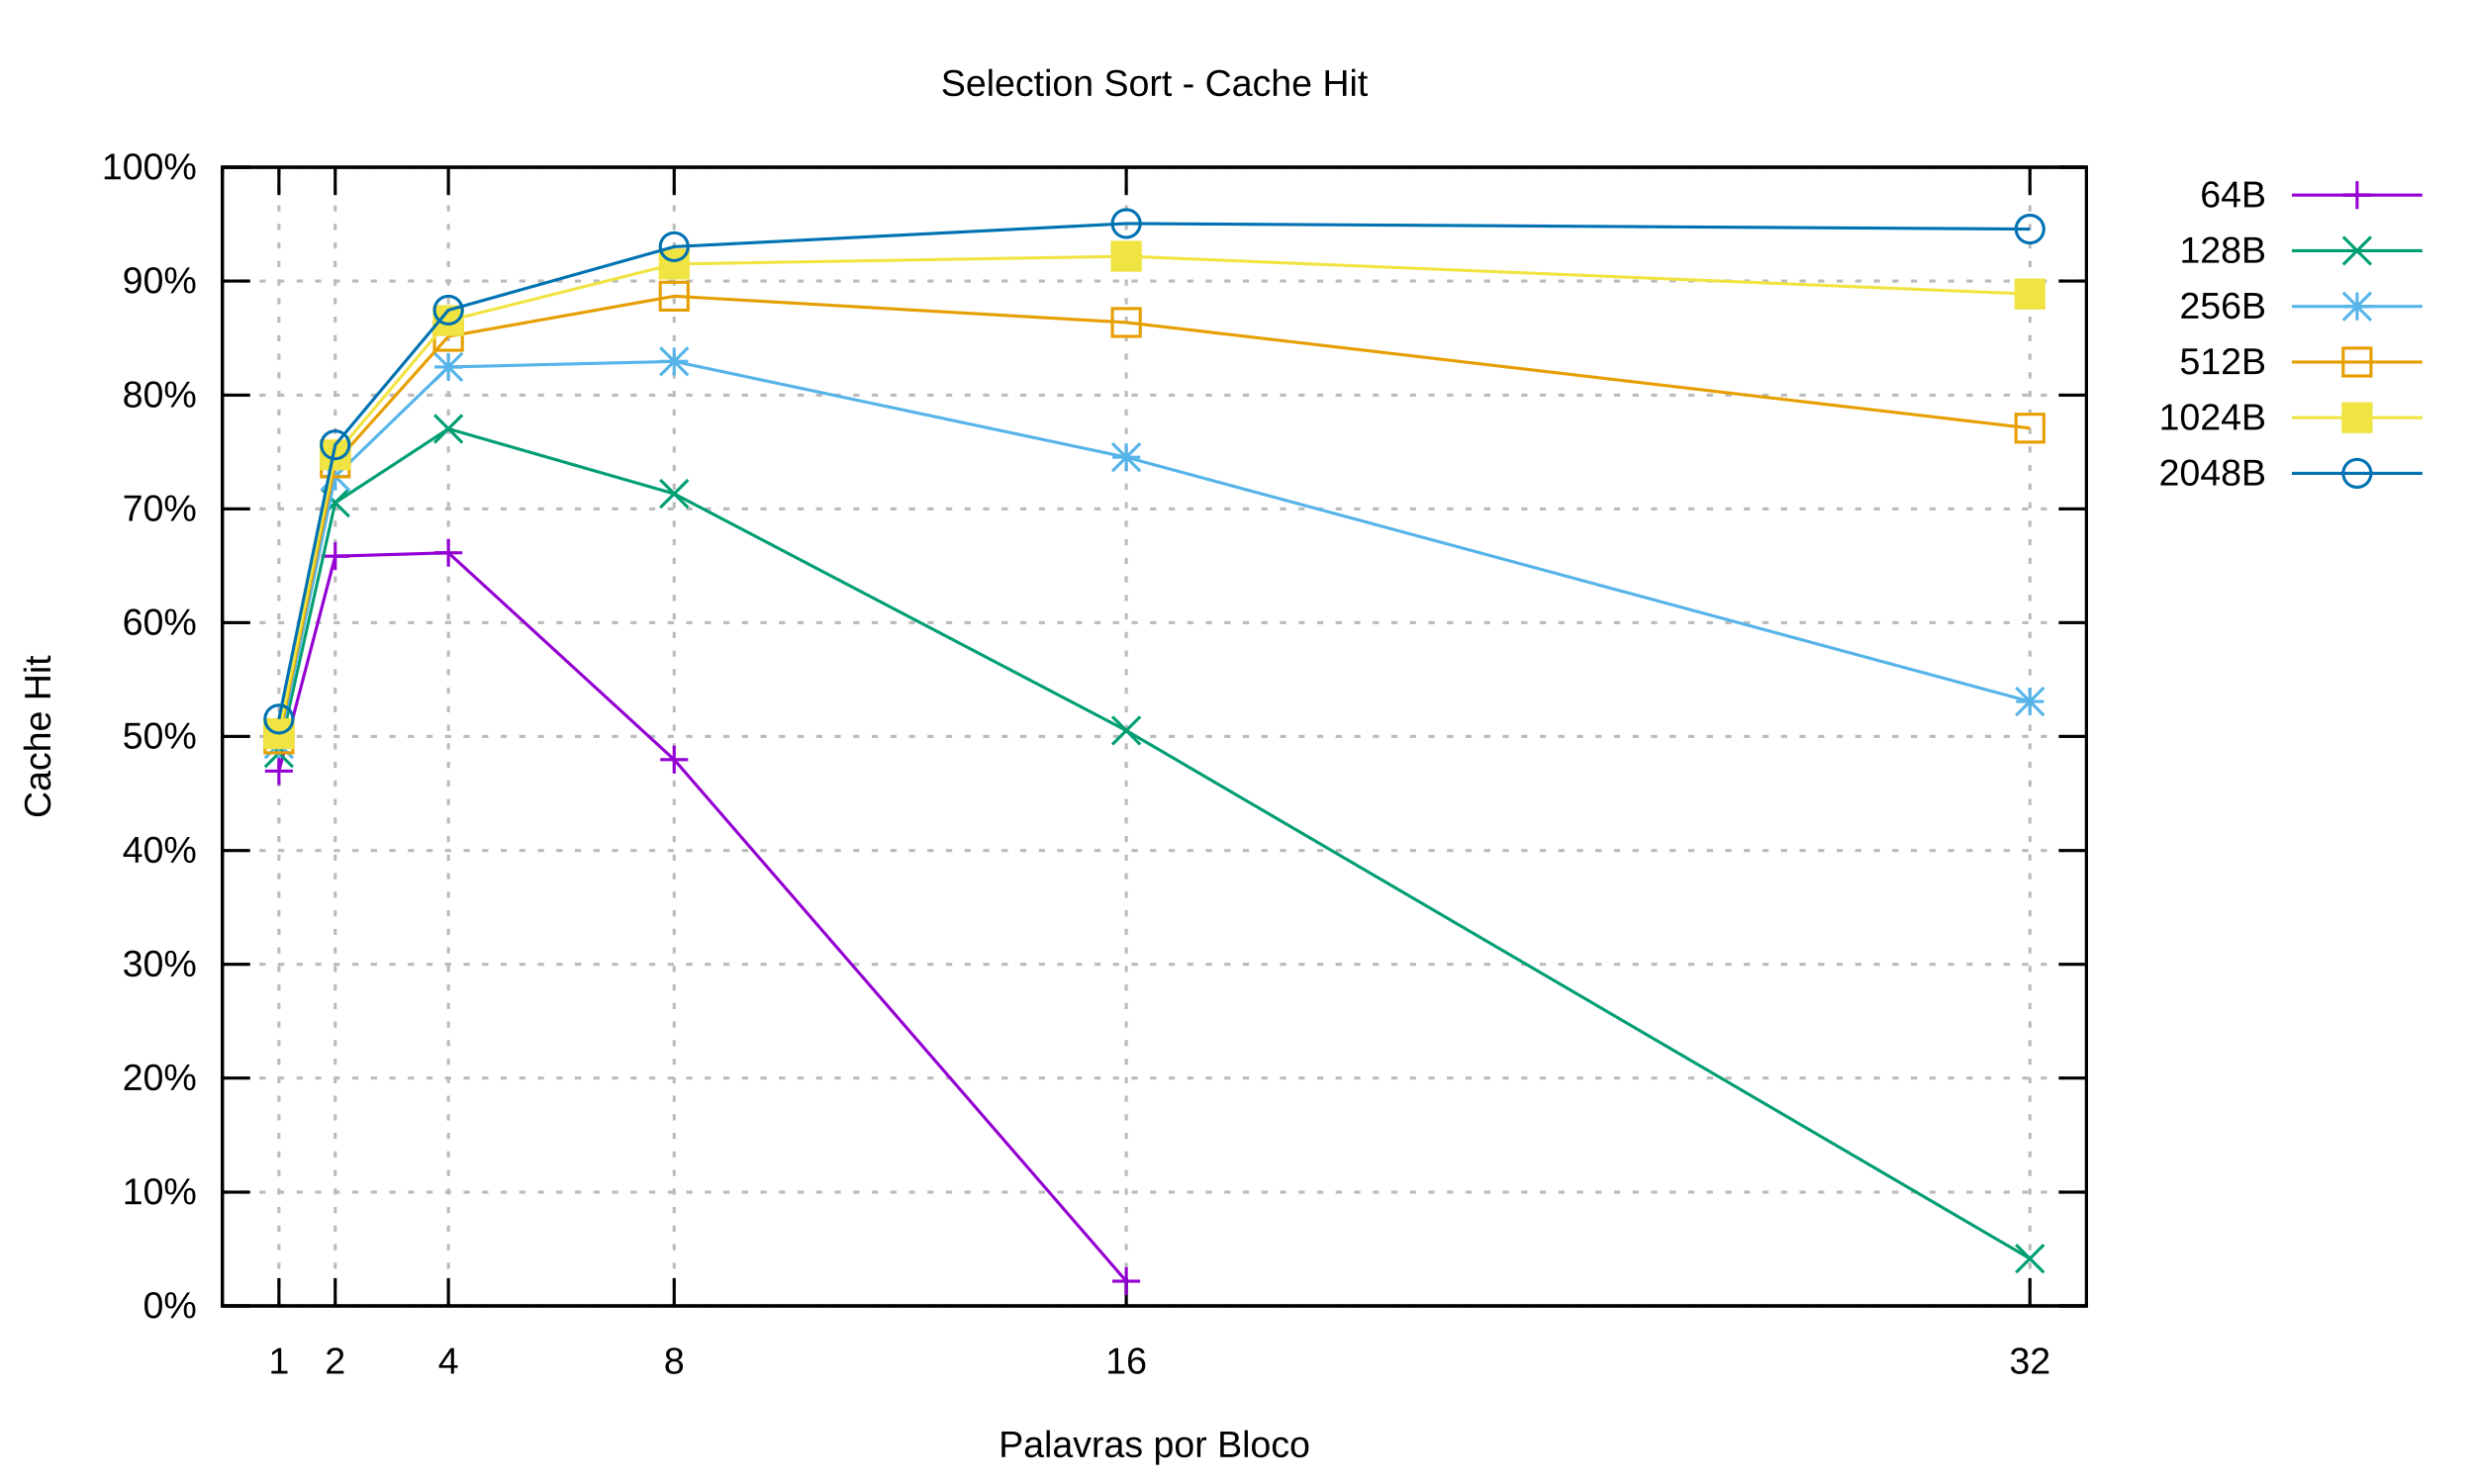
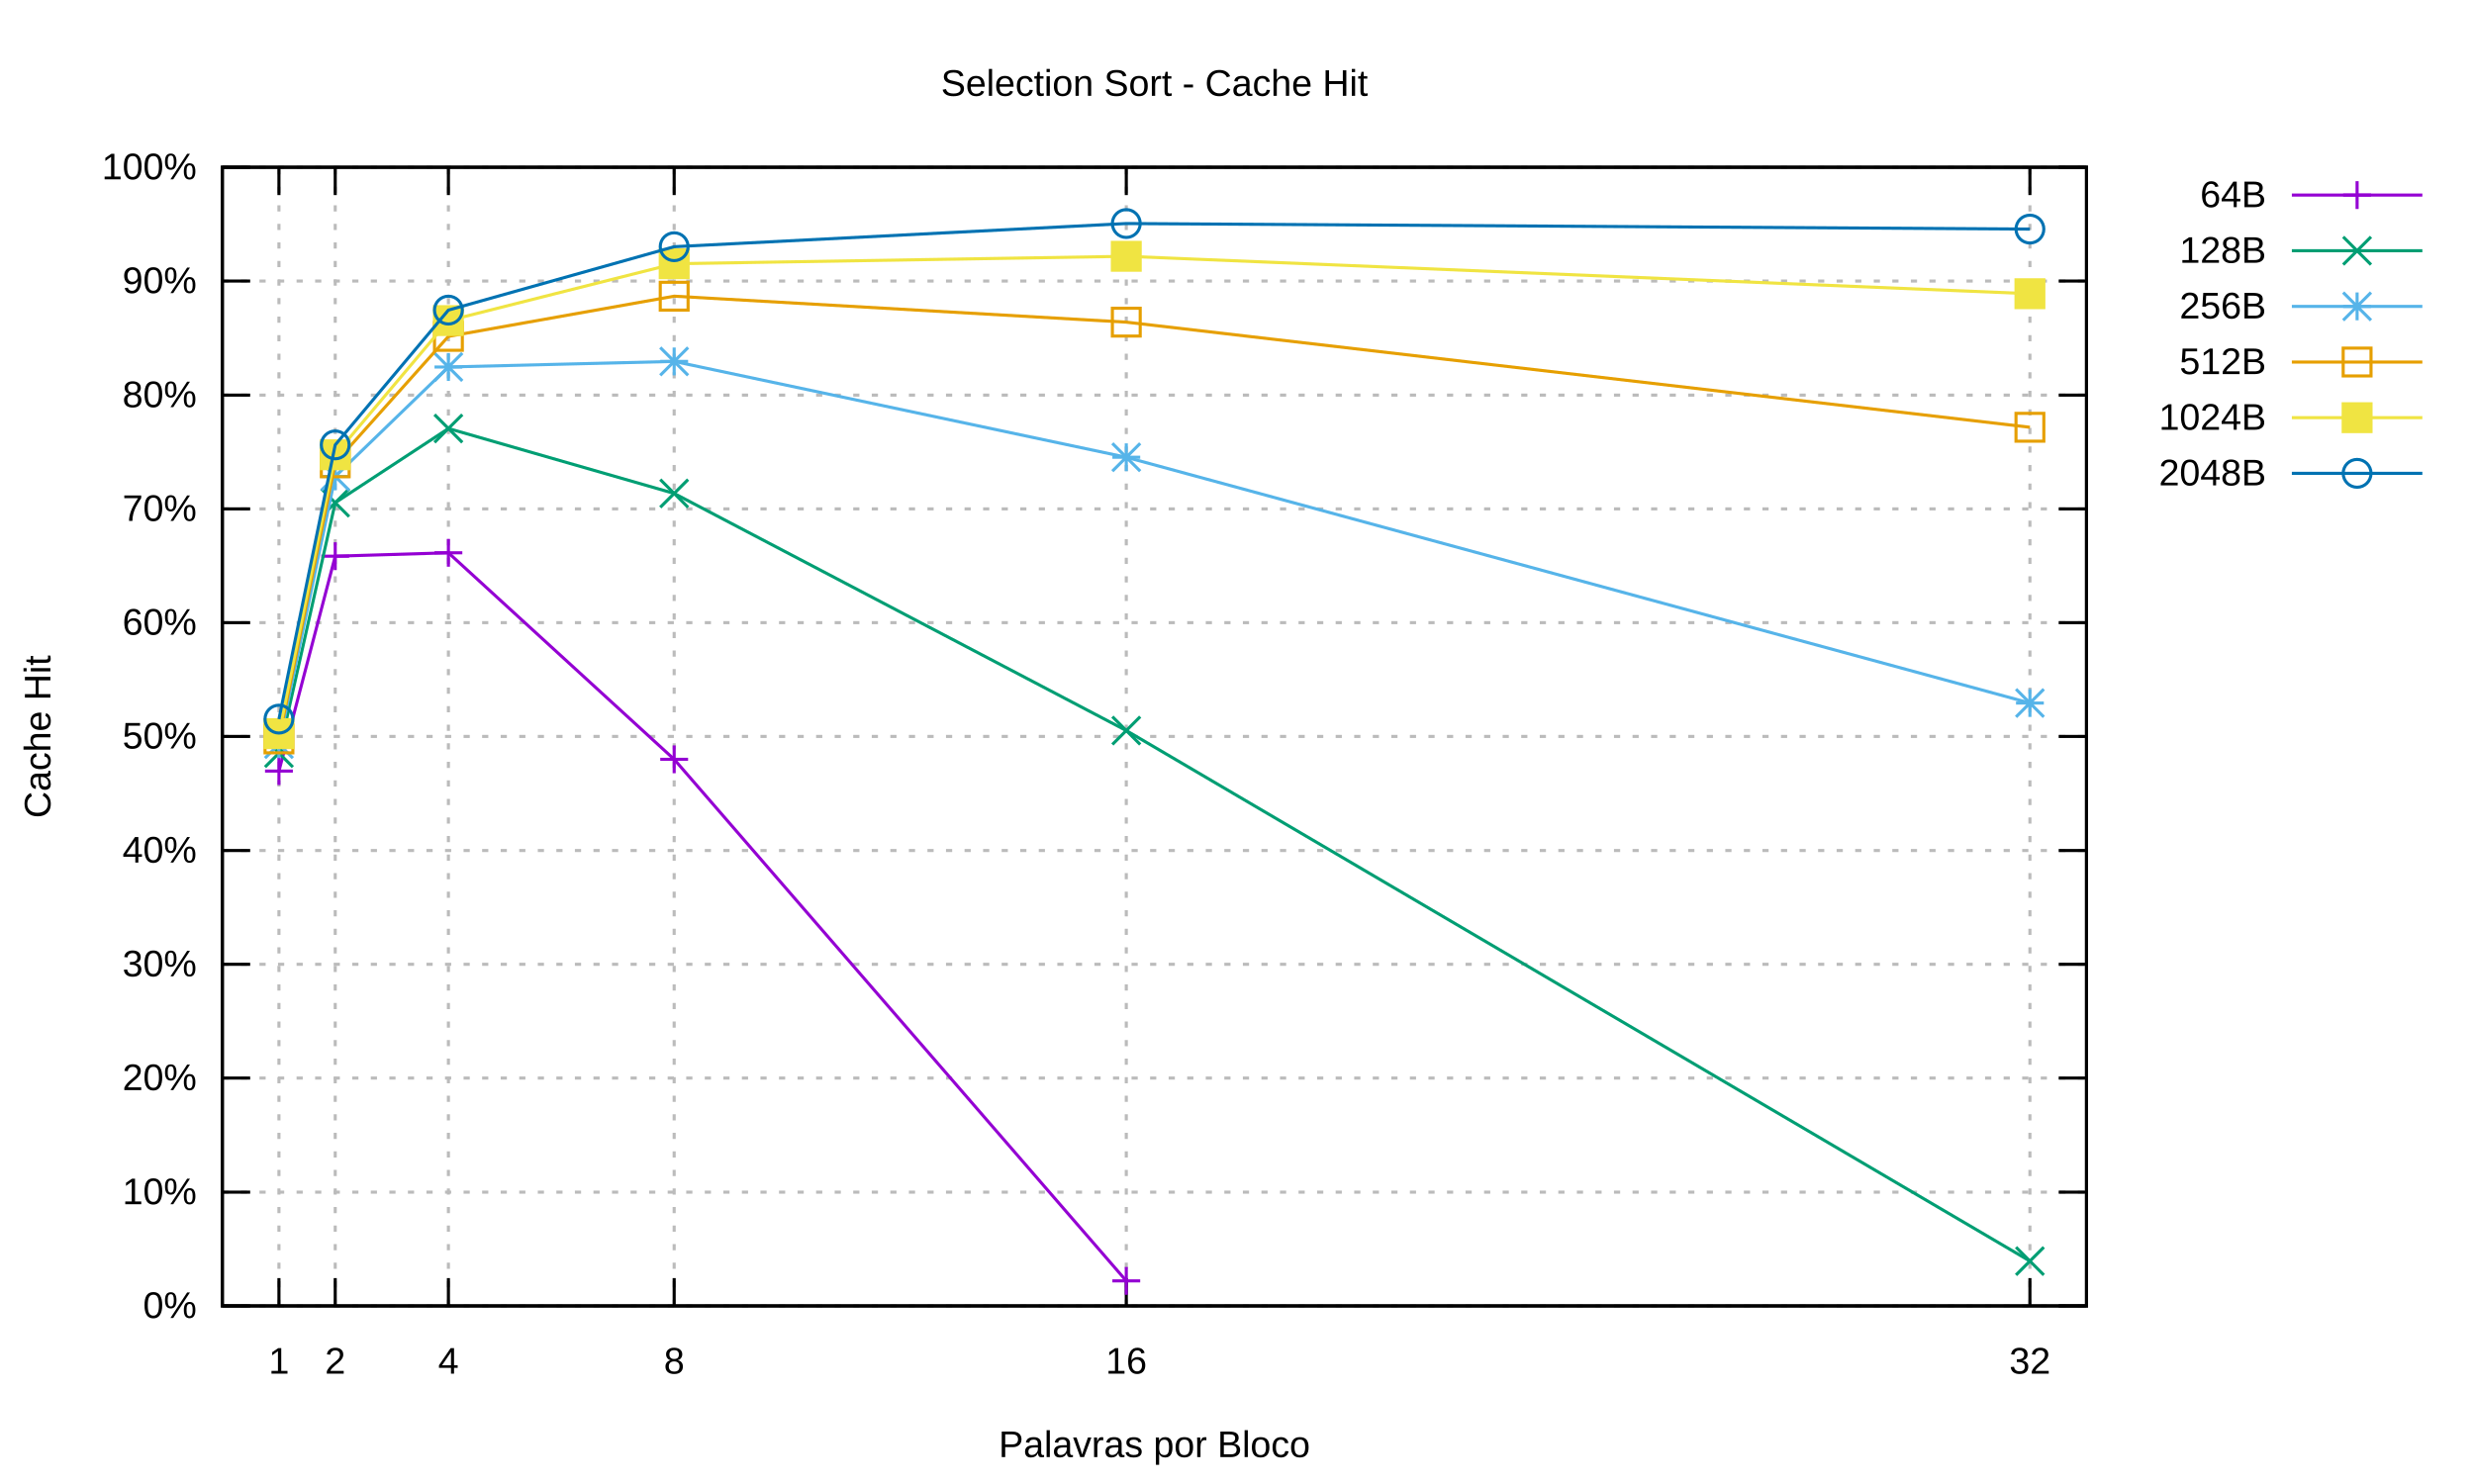
<svg xmlns="http://www.w3.org/2000/svg" xmlns:xlink="http://www.w3.org/1999/xlink" width="800" height="480" viewBox="0 0 800 480">
  <g id="gnuplot_canvas">
    <rect x="0" y="0" width="800" height="480" fill="none" />
    <defs>
      <circle id="gpDot" r="0.5" stroke-width="0.5" stroke="currentColor" />
      <path id="gpPt0" stroke-width="0.222" stroke="currentColor" d="M-1,0 h2 M0,-1 v2" />
      <path id="gpPt1" stroke-width="0.222" stroke="currentColor" d="M-1,-1 L1,1 M1,-1 L-1,1" />
      <path id="gpPt2" stroke-width="0.222" stroke="currentColor" d="M-1,0 L1,0 M0,-1 L0,1 M-1,-1 L1,1 M-1,1 L1,-1" />
      <rect id="gpPt3" stroke-width="0.222" stroke="currentColor" x="-1" y="-1" width="2" height="2" />
      <rect id="gpPt4" stroke-width="0.222" stroke="currentColor" fill="currentColor" x="-1" y="-1" width="2" height="2" />
      <circle id="gpPt5" stroke-width="0.222" stroke="currentColor" cx="0" cy="0" r="1" />
      <use xlink:href="#gpPt5" id="gpPt6" fill="currentColor" stroke="none" />
      <path id="gpPt7" stroke-width="0.222" stroke="currentColor" d="M0,-1.33 L-1.33,0.67 L1.33,0.67 z" />
      <use xlink:href="#gpPt7" id="gpPt8" fill="currentColor" stroke="none" />
      <use xlink:href="#gpPt7" id="gpPt9" stroke="currentColor" transform="rotate(180)" />
      <use xlink:href="#gpPt9" id="gpPt10" fill="currentColor" stroke="none" />
      <use xlink:href="#gpPt3" id="gpPt11" stroke="currentColor" transform="rotate(45)" />
      <use xlink:href="#gpPt11" id="gpPt12" fill="currentColor" stroke="none" />
      <path id="gpPt13" stroke-width="0.222" stroke="currentColor" d="M0,1.330 L1.265,0.411 L0.782,-1.067 L-0.782,-1.076 L-1.265,0.411 z" />
      <use xlink:href="#gpPt13" id="gpPt14" fill="currentColor" stroke="none" />
      <filter id="textbox" filterUnits="objectBoundingBox" x="0" y="0" height="1" width="1">
        <feFlood flood-color="white" flood-opacity="1" result="bgnd" />
        <feComposite in="SourceGraphic" in2="bgnd" operator="atop" />
      </filter>
      <filter id="greybox" filterUnits="objectBoundingBox" x="0" y="0" height="1" width="1">
        <feFlood flood-color="lightgrey" flood-opacity="1" result="grey" />
        <feComposite in="SourceGraphic" in2="grey" operator="atop" />
      </filter>
    </defs>
    <g fill="none" color="white" stroke="black" stroke-width="1.00" stroke-linecap="butt" stroke-linejoin="miter">
</g>
    <g fill="none" color="black" stroke="currentColor" stroke-width="1.00" stroke-linecap="butt" stroke-linejoin="miter">
</g>
    <g fill="none" color="gray" stroke="currentColor" stroke-width="1.00" stroke-linecap="butt" stroke-linejoin="miter">
      <path stroke="rgb(187, 187, 187)" stroke-dasharray="2,4" class="gridline" d="M71.9,422.4 L674.7,422.4  " />
    </g>
    <g fill="none" color="black" stroke="currentColor" stroke-width="1.00" stroke-linecap="butt" stroke-linejoin="miter">
      <path stroke="black" d="M71.9,422.4 L80.9,422.4 M674.7,422.4 L665.7,422.4  " />
      <g transform="translate(63.6,426.3)" stroke="none" fill="black" font-family="Arial" font-size="12.00" text-anchor="end">
        <text>
          <tspan font-family="Arial">0%</tspan>
        </text>
      </g>
    </g>
    <g fill="none" color="black" stroke="currentColor" stroke-width="1.00" stroke-linecap="butt" stroke-linejoin="miter">
</g>
    <g fill="none" color="gray" stroke="currentColor" stroke-width="1.00" stroke-linecap="butt" stroke-linejoin="miter">
      <path stroke="rgb(187, 187, 187)" stroke-dasharray="2,4" class="gridline" d="M71.9,385.6 L674.7,385.6  " />
    </g>
    <g fill="none" color="black" stroke="currentColor" stroke-width="1.00" stroke-linecap="butt" stroke-linejoin="miter">
      <path stroke="black" d="M71.9,385.6 L80.9,385.6 M674.7,385.6 L665.7,385.6  " />
      <g transform="translate(63.6,389.5)" stroke="none" fill="black" font-family="Arial" font-size="12.00" text-anchor="end">
        <text>
          <tspan font-family="Arial">10%</tspan>
        </text>
      </g>
    </g>
    <g fill="none" color="black" stroke="currentColor" stroke-width="1.00" stroke-linecap="butt" stroke-linejoin="miter">
</g>
    <g fill="none" color="gray" stroke="currentColor" stroke-width="1.00" stroke-linecap="butt" stroke-linejoin="miter">
      <path stroke="rgb(187, 187, 187)" stroke-dasharray="2,4" class="gridline" d="M71.9,348.7 L674.7,348.7  " />
    </g>
    <g fill="none" color="black" stroke="currentColor" stroke-width="1.00" stroke-linecap="butt" stroke-linejoin="miter">
      <path stroke="black" d="M71.9,348.7 L80.9,348.7 M674.7,348.7 L665.7,348.7  " />
      <g transform="translate(63.6,352.6)" stroke="none" fill="black" font-family="Arial" font-size="12.00" text-anchor="end">
        <text>
          <tspan font-family="Arial">20%</tspan>
        </text>
      </g>
    </g>
    <g fill="none" color="black" stroke="currentColor" stroke-width="1.00" stroke-linecap="butt" stroke-linejoin="miter">
</g>
    <g fill="none" color="gray" stroke="currentColor" stroke-width="1.00" stroke-linecap="butt" stroke-linejoin="miter">
      <path stroke="rgb(187, 187, 187)" stroke-dasharray="2,4" class="gridline" d="M71.9,311.9 L674.7,311.9  " />
    </g>
    <g fill="none" color="black" stroke="currentColor" stroke-width="1.00" stroke-linecap="butt" stroke-linejoin="miter">
      <path stroke="black" d="M71.9,311.9 L80.9,311.9 M674.7,311.9 L665.7,311.9  " />
      <g transform="translate(63.6,315.8)" stroke="none" fill="black" font-family="Arial" font-size="12.00" text-anchor="end">
        <text>
          <tspan font-family="Arial">30%</tspan>
        </text>
      </g>
    </g>
    <g fill="none" color="black" stroke="currentColor" stroke-width="1.00" stroke-linecap="butt" stroke-linejoin="miter">
</g>
    <g fill="none" color="gray" stroke="currentColor" stroke-width="1.00" stroke-linecap="butt" stroke-linejoin="miter">
      <path stroke="rgb(187, 187, 187)" stroke-dasharray="2,4" class="gridline" d="M71.9,275.1 L674.7,275.1  " />
    </g>
    <g fill="none" color="black" stroke="currentColor" stroke-width="1.00" stroke-linecap="butt" stroke-linejoin="miter">
      <path stroke="black" d="M71.9,275.1 L80.9,275.1 M674.7,275.1 L665.7,275.1  " />
      <g transform="translate(63.6,279.0)" stroke="none" fill="black" font-family="Arial" font-size="12.00" text-anchor="end">
        <text>
          <tspan font-family="Arial">40%</tspan>
        </text>
      </g>
    </g>
    <g fill="none" color="black" stroke="currentColor" stroke-width="1.00" stroke-linecap="butt" stroke-linejoin="miter">
</g>
    <g fill="none" color="gray" stroke="currentColor" stroke-width="1.00" stroke-linecap="butt" stroke-linejoin="miter">
      <path stroke="rgb(187, 187, 187)" stroke-dasharray="2,4" class="gridline" d="M71.9,238.2 L674.7,238.2  " />
    </g>
    <g fill="none" color="black" stroke="currentColor" stroke-width="1.00" stroke-linecap="butt" stroke-linejoin="miter">
      <path stroke="black" d="M71.9,238.2 L80.9,238.2 M674.7,238.2 L665.7,238.2  " />
      <g transform="translate(63.6,242.1)" stroke="none" fill="black" font-family="Arial" font-size="12.00" text-anchor="end">
        <text>
          <tspan font-family="Arial">50%</tspan>
        </text>
      </g>
    </g>
    <g fill="none" color="black" stroke="currentColor" stroke-width="1.00" stroke-linecap="butt" stroke-linejoin="miter">
</g>
    <g fill="none" color="gray" stroke="currentColor" stroke-width="1.00" stroke-linecap="butt" stroke-linejoin="miter">
      <path stroke="rgb(187, 187, 187)" stroke-dasharray="2,4" class="gridline" d="M71.9,201.4 L674.7,201.4  " />
    </g>
    <g fill="none" color="black" stroke="currentColor" stroke-width="1.00" stroke-linecap="butt" stroke-linejoin="miter">
      <path stroke="black" d="M71.9,201.4 L80.9,201.4 M674.7,201.4 L665.7,201.4  " />
      <g transform="translate(63.6,205.3)" stroke="none" fill="black" font-family="Arial" font-size="12.00" text-anchor="end">
        <text>
          <tspan font-family="Arial">60%</tspan>
        </text>
      </g>
    </g>
    <g fill="none" color="black" stroke="currentColor" stroke-width="1.00" stroke-linecap="butt" stroke-linejoin="miter">
</g>
    <g fill="none" color="gray" stroke="currentColor" stroke-width="1.00" stroke-linecap="butt" stroke-linejoin="miter">
      <path stroke="rgb(187, 187, 187)" stroke-dasharray="2,4" class="gridline" d="M71.9,164.6 L674.7,164.6  " />
    </g>
    <g fill="none" color="black" stroke="currentColor" stroke-width="1.00" stroke-linecap="butt" stroke-linejoin="miter">
      <path stroke="black" d="M71.9,164.6 L80.9,164.6 M674.7,164.6 L665.7,164.6  " />
      <g transform="translate(63.6,168.5)" stroke="none" fill="black" font-family="Arial" font-size="12.00" text-anchor="end">
        <text>
          <tspan font-family="Arial">70%</tspan>
        </text>
      </g>
    </g>
    <g fill="none" color="black" stroke="currentColor" stroke-width="1.00" stroke-linecap="butt" stroke-linejoin="miter">
</g>
    <g fill="none" color="gray" stroke="currentColor" stroke-width="1.00" stroke-linecap="butt" stroke-linejoin="miter">
      <path stroke="rgb(187, 187, 187)" stroke-dasharray="2,4" class="gridline" d="M71.9,127.8 L674.7,127.8  " />
    </g>
    <g fill="none" color="black" stroke="currentColor" stroke-width="1.00" stroke-linecap="butt" stroke-linejoin="miter">
      <path stroke="black" d="M71.9,127.8 L80.9,127.8 M674.7,127.8 L665.7,127.8  " />
      <g transform="translate(63.6,131.7)" stroke="none" fill="black" font-family="Arial" font-size="12.00" text-anchor="end">
        <text>
          <tspan font-family="Arial">80%</tspan>
        </text>
      </g>
    </g>
    <g fill="none" color="black" stroke="currentColor" stroke-width="1.00" stroke-linecap="butt" stroke-linejoin="miter">
</g>
    <g fill="none" color="gray" stroke="currentColor" stroke-width="1.00" stroke-linecap="butt" stroke-linejoin="miter">
      <path stroke="rgb(187, 187, 187)" stroke-dasharray="2,4" class="gridline" d="M71.9,90.9 L674.7,90.9  " />
    </g>
    <g fill="none" color="black" stroke="currentColor" stroke-width="1.00" stroke-linecap="butt" stroke-linejoin="miter">
      <path stroke="black" d="M71.9,90.9 L80.9,90.9 M674.7,90.9 L665.7,90.9  " />
      <g transform="translate(63.6,94.8)" stroke="none" fill="black" font-family="Arial" font-size="12.00" text-anchor="end">
        <text>
          <tspan font-family="Arial">90%</tspan>
        </text>
      </g>
    </g>
    <g fill="none" color="black" stroke="currentColor" stroke-width="1.00" stroke-linecap="butt" stroke-linejoin="miter">
</g>
    <g fill="none" color="gray" stroke="currentColor" stroke-width="1.00" stroke-linecap="butt" stroke-linejoin="miter">
      <path stroke="rgb(187, 187, 187)" stroke-dasharray="2,4" class="gridline" d="M71.9,54.1 L674.7,54.1  " />
    </g>
    <g fill="none" color="black" stroke="currentColor" stroke-width="1.00" stroke-linecap="butt" stroke-linejoin="miter">
      <path stroke="black" d="M71.9,54.1 L80.9,54.1 M674.7,54.1 L665.7,54.1  " />
      <g transform="translate(63.6,58.0)" stroke="none" fill="black" font-family="Arial" font-size="12.00" text-anchor="end">
        <text>
          <tspan font-family="Arial">100%</tspan>
        </text>
      </g>
    </g>
    <g fill="none" color="black" stroke="currentColor" stroke-width="1.00" stroke-linecap="butt" stroke-linejoin="miter">
</g>
    <g fill="none" color="gray" stroke="currentColor" stroke-width="1.00" stroke-linecap="butt" stroke-linejoin="miter">
      <path stroke="rgb(187, 187, 187)" stroke-dasharray="2,4" class="gridline" d="M90.2,422.4 L90.2,54.1  " />
    </g>
    <g fill="none" color="black" stroke="currentColor" stroke-width="1.00" stroke-linecap="butt" stroke-linejoin="miter">
      <path stroke="black" d="M90.2,422.4 L90.2,413.4 M90.2,54.1 L90.2,63.1  " />
      <g transform="translate(90.2,444.3)" stroke="none" fill="black" font-family="Arial" font-size="12.00" text-anchor="middle">
        <text>
-           <tspan font-family="Arial">1</tspan>
+           <tspan font-family="Arial"> 1</tspan>
        </text>
      </g>
    </g>
    <g fill="none" color="black" stroke="currentColor" stroke-width="1.00" stroke-linecap="butt" stroke-linejoin="miter">
</g>
    <g fill="none" color="gray" stroke="currentColor" stroke-width="1.00" stroke-linecap="butt" stroke-linejoin="miter">
      <path stroke="rgb(187, 187, 187)" stroke-dasharray="2,4" class="gridline" d="M108.4,422.4 L108.4,54.1  " />
    </g>
    <g fill="none" color="black" stroke="currentColor" stroke-width="1.00" stroke-linecap="butt" stroke-linejoin="miter">
      <path stroke="black" d="M108.4,422.4 L108.4,413.4 M108.4,54.1 L108.4,63.1  " />
      <g transform="translate(108.4,444.3)" stroke="none" fill="black" font-family="Arial" font-size="12.00" text-anchor="middle">
        <text>
-           <tspan font-family="Arial">2</tspan>
+           <tspan font-family="Arial"> 2</tspan>
        </text>
      </g>
    </g>
    <g fill="none" color="black" stroke="currentColor" stroke-width="1.00" stroke-linecap="butt" stroke-linejoin="miter">
</g>
    <g fill="none" color="gray" stroke="currentColor" stroke-width="1.00" stroke-linecap="butt" stroke-linejoin="miter">
      <path stroke="rgb(187, 187, 187)" stroke-dasharray="2,4" class="gridline" d="M145.0,422.4 L145.0,54.1  " />
    </g>
    <g fill="none" color="black" stroke="currentColor" stroke-width="1.00" stroke-linecap="butt" stroke-linejoin="miter">
      <path stroke="black" d="M145.0,422.4 L145.0,413.4 M145.0,54.1 L145.0,63.1  " />
      <g transform="translate(145.0,444.3)" stroke="none" fill="black" font-family="Arial" font-size="12.00" text-anchor="middle">
        <text>
-           <tspan font-family="Arial">4</tspan>
+           <tspan font-family="Arial"> 4</tspan>
        </text>
      </g>
    </g>
    <g fill="none" color="black" stroke="currentColor" stroke-width="1.00" stroke-linecap="butt" stroke-linejoin="miter">
</g>
    <g fill="none" color="gray" stroke="currentColor" stroke-width="1.00" stroke-linecap="butt" stroke-linejoin="miter">
      <path stroke="rgb(187, 187, 187)" stroke-dasharray="2,4" class="gridline" d="M218.0,422.4 L218.0,54.1  " />
    </g>
    <g fill="none" color="black" stroke="currentColor" stroke-width="1.00" stroke-linecap="butt" stroke-linejoin="miter">
      <path stroke="black" d="M218.0,422.4 L218.0,413.4 M218.0,54.1 L218.0,63.1  " />
      <g transform="translate(218.0,444.3)" stroke="none" fill="black" font-family="Arial" font-size="12.00" text-anchor="middle">
        <text>
-           <tspan font-family="Arial">8</tspan>
+           <tspan font-family="Arial"> 8</tspan>
        </text>
      </g>
    </g>
    <g fill="none" color="black" stroke="currentColor" stroke-width="1.00" stroke-linecap="butt" stroke-linejoin="miter">
</g>
    <g fill="none" color="gray" stroke="currentColor" stroke-width="1.00" stroke-linecap="butt" stroke-linejoin="miter">
      <path stroke="rgb(187, 187, 187)" stroke-dasharray="2,4" class="gridline" d="M364.2,422.4 L364.2,54.1  " />
    </g>
    <g fill="none" color="black" stroke="currentColor" stroke-width="1.00" stroke-linecap="butt" stroke-linejoin="miter">
      <path stroke="black" d="M364.2,422.4 L364.2,413.4 M364.2,54.1 L364.2,63.1  " />
      <g transform="translate(364.2,444.3)" stroke="none" fill="black" font-family="Arial" font-size="12.00" text-anchor="middle">
        <text>
-           <tspan font-family="Arial">16</tspan>
+           <tspan font-family="Arial"> 16</tspan>
        </text>
      </g>
    </g>
    <g fill="none" color="black" stroke="currentColor" stroke-width="1.00" stroke-linecap="butt" stroke-linejoin="miter">
</g>
    <g fill="none" color="gray" stroke="currentColor" stroke-width="1.00" stroke-linecap="butt" stroke-linejoin="miter">
      <path stroke="rgb(187, 187, 187)" stroke-dasharray="2,4" class="gridline" d="M656.4,422.4 L656.4,54.1  " />
    </g>
    <g fill="none" color="black" stroke="currentColor" stroke-width="1.00" stroke-linecap="butt" stroke-linejoin="miter">
      <path stroke="black" d="M656.4,422.4 L656.4,413.4 M656.4,54.1 L656.4,63.1  " />
      <g transform="translate(656.4,444.3)" stroke="none" fill="black" font-family="Arial" font-size="12.00" text-anchor="middle">
        <text>
-           <tspan font-family="Arial">32</tspan>
+           <tspan font-family="Arial"> 32</tspan>
        </text>
      </g>
    </g>
    <g fill="none" color="black" stroke="currentColor" stroke-width="1.00" stroke-linecap="butt" stroke-linejoin="miter">
</g>
    <g fill="none" color="black" stroke="currentColor" stroke-width="1.00" stroke-linecap="butt" stroke-linejoin="miter">
      <path stroke="black" d="M71.9,54.1 L71.9,422.4 L674.7,422.4 L674.7,54.1 L71.9,54.1 Z  " />
    </g>
    <g fill="none" color="black" stroke="currentColor" stroke-width="1.00" stroke-linecap="butt" stroke-linejoin="miter">
      <g transform="translate(16.3,238.3) rotate(270)" stroke="none" fill="black" font-family="Arial" font-size="12.00" text-anchor="middle">
        <text>
          <tspan font-family="Arial">Cache Hit</tspan>
        </text>
      </g>
    </g>
    <g fill="none" color="black" stroke="currentColor" stroke-width="1.00" stroke-linecap="butt" stroke-linejoin="miter">
      <g transform="translate(373.3,471.3)" stroke="none" fill="black" font-family="Arial" font-size="12.00" text-anchor="middle">
        <text>
          <tspan font-family="Arial">Palavras por Bloco</tspan>
        </text>
      </g>
    </g>
    <g fill="none" color="black" stroke="currentColor" stroke-width="1.00" stroke-linecap="butt" stroke-linejoin="miter">
      <g transform="translate(373.3,31.0)" stroke="none" fill="black" font-family="Arial" font-size="12.00" text-anchor="middle">
        <text>
          <tspan font-family="Arial">Selection Sort - Cache Hit</tspan>
        </text>
      </g>
    </g>
    <g id="gnuplot_plot_1">
      <g fill="none" color="black" stroke="currentColor" stroke-width="1.00" stroke-linecap="butt" stroke-linejoin="miter">
        <g transform="translate(732.8,67.0)" stroke="none" fill="black" font-family="Arial" font-size="12.00" text-anchor="end">
          <text>
            <tspan font-family="Arial">64B</tspan>
          </text>
        </g>
      </g>
      <g fill="none" color="black" stroke="currentColor" stroke-width="1.00" stroke-linecap="butt" stroke-linejoin="miter">
-         <path stroke="rgb(148,   0, 211)" d="M741.1,63.1 L783.3,63.1 M90.2,249.4 L108.4,179.9 L145.0,178.8 L218.0,245.7 L364.2,414.4  " />
+         <path stroke="rgb(148,   0, 211)" d="M741.1,63.1 L783.3,63.1 M90.2,249.4 L108.4,179.9 L145.0,178.8 L218.0,245.6 L364.2,414.3  " />
        <use xlink:href="#gpPt0" transform="translate(90.2,249.4) scale(4.50)" color="rgb(148,   0, 211)" />
        <use xlink:href="#gpPt0" transform="translate(108.4,179.9) scale(4.50)" color="rgb(148,   0, 211)" />
        <use xlink:href="#gpPt0" transform="translate(145.0,178.8) scale(4.50)" color="rgb(148,   0, 211)" />
-         <use xlink:href="#gpPt0" transform="translate(218.0,245.7) scale(4.50)" color="rgb(148,   0, 211)" />
-         <use xlink:href="#gpPt0" transform="translate(364.2,414.4) scale(4.50)" color="rgb(148,   0, 211)" />
+         <use xlink:href="#gpPt0" transform="translate(218.0,245.6) scale(4.50)" color="rgb(148,   0, 211)" />
+         <use xlink:href="#gpPt0" transform="translate(364.2,414.3) scale(4.50)" color="rgb(148,   0, 211)" />
        <use xlink:href="#gpPt0" transform="translate(762.2,63.1) scale(4.50)" color="rgb(148,   0, 211)" />
      </g>
    </g>
    <g id="gnuplot_plot_2">
      <g fill="none" color="black" stroke="currentColor" stroke-width="1.00" stroke-linecap="butt" stroke-linejoin="miter">
        <g transform="translate(732.8,85.0)" stroke="none" fill="black" font-family="Arial" font-size="12.00" text-anchor="end">
          <text>
            <tspan font-family="Arial">128B</tspan>
          </text>
        </g>
      </g>
      <g fill="none" color="black" stroke="currentColor" stroke-width="1.00" stroke-linecap="butt" stroke-linejoin="miter">
-         <path stroke="rgb(  0, 158, 115)" d="M741.1,81.1 L783.3,81.1 M90.2,243.6 L108.4,162.6 L145.0,138.7 L218.0,159.7 L364.2,236.3 L656.4,407.1    " />
+         <path stroke="rgb(  0, 158, 115)" d="M741.1,81.1 L783.3,81.1 M90.2,243.6 L108.4,162.6 L145.0,138.6 L218.0,159.6 L364.2,236.3 L656.4,407.9    " />
        <use xlink:href="#gpPt1" transform="translate(90.2,243.6) scale(4.50)" color="rgb(  0, 158, 115)" />
        <use xlink:href="#gpPt1" transform="translate(108.4,162.6) scale(4.50)" color="rgb(  0, 158, 115)" />
-         <use xlink:href="#gpPt1" transform="translate(145.0,138.7) scale(4.50)" color="rgb(  0, 158, 115)" />
-         <use xlink:href="#gpPt1" transform="translate(218.0,159.7) scale(4.50)" color="rgb(  0, 158, 115)" />
+         <use xlink:href="#gpPt1" transform="translate(145.0,138.6) scale(4.50)" color="rgb(  0, 158, 115)" />
+         <use xlink:href="#gpPt1" transform="translate(218.0,159.6) scale(4.50)" color="rgb(  0, 158, 115)" />
        <use xlink:href="#gpPt1" transform="translate(364.2,236.3) scale(4.50)" color="rgb(  0, 158, 115)" />
-         <use xlink:href="#gpPt1" transform="translate(656.4,407.1) scale(4.50)" color="rgb(  0, 158, 115)" />
+         <use xlink:href="#gpPt1" transform="translate(656.4,407.9) scale(4.50)" color="rgb(  0, 158, 115)" />
        <use xlink:href="#gpPt1" transform="translate(762.2,81.1) scale(4.50)" color="rgb(  0, 158, 115)" />
      </g>
    </g>
    <g id="gnuplot_plot_3">
      <g fill="none" color="black" stroke="currentColor" stroke-width="1.00" stroke-linecap="butt" stroke-linejoin="miter">
        <g transform="translate(732.8,103.0)" stroke="none" fill="black" font-family="Arial" font-size="12.00" text-anchor="end">
          <text>
            <tspan font-family="Arial">256B</tspan>
          </text>
        </g>
      </g>
      <g fill="none" color="black" stroke="currentColor" stroke-width="1.00" stroke-linecap="butt" stroke-linejoin="miter">
-         <path stroke="rgb( 86, 180, 233)" d="M741.1,99.1 L783.3,99.1 M90.2,240.7 L108.4,154.1 L145.0,118.7 L218.0,116.9 L364.2,147.9 L656.4,226.9    " />
+         <path stroke="rgb( 86, 180, 233)" d="M741.1,99.1 L783.3,99.1 M90.2,240.7 L108.4,154.1 L145.0,118.7 L218.0,116.9 L364.2,147.9 L656.4,227.4    " />
        <use xlink:href="#gpPt2" transform="translate(90.2,240.7) scale(4.50)" color="rgb( 86, 180, 233)" />
        <use xlink:href="#gpPt2" transform="translate(108.4,154.1) scale(4.50)" color="rgb( 86, 180, 233)" />
        <use xlink:href="#gpPt2" transform="translate(145.0,118.7) scale(4.50)" color="rgb( 86, 180, 233)" />
        <use xlink:href="#gpPt2" transform="translate(218.0,116.9) scale(4.50)" color="rgb( 86, 180, 233)" />
        <use xlink:href="#gpPt2" transform="translate(364.2,147.9) scale(4.50)" color="rgb( 86, 180, 233)" />
-         <use xlink:href="#gpPt2" transform="translate(656.4,226.9) scale(4.50)" color="rgb( 86, 180, 233)" />
+         <use xlink:href="#gpPt2" transform="translate(656.4,227.4) scale(4.50)" color="rgb( 86, 180, 233)" />
        <use xlink:href="#gpPt2" transform="translate(762.2,99.1) scale(4.50)" color="rgb( 86, 180, 233)" />
      </g>
    </g>
    <g id="gnuplot_plot_4">
      <g fill="none" color="black" stroke="currentColor" stroke-width="1.00" stroke-linecap="butt" stroke-linejoin="miter">
        <g transform="translate(732.8,121.0)" stroke="none" fill="black" font-family="Arial" font-size="12.00" text-anchor="end">
          <text>
            <tspan font-family="Arial">512B</tspan>
          </text>
        </g>
      </g>
      <g fill="none" color="black" stroke="currentColor" stroke-width="1.00" stroke-linecap="butt" stroke-linejoin="miter">
-         <path stroke="rgb(230, 159,   0)" d="M741.1,117.1 L783.3,117.1 M90.2,239.0 L108.4,149.7 L145.0,108.8 L218.0,95.8 L364.2,104.3 L656.4,138.5    " />
+         <path stroke="rgb(230, 159,   0)" d="M741.1,117.1 L783.3,117.1 M90.2,239.0 L108.4,149.7 L145.0,108.8 L218.0,95.8 L364.2,104.2 L656.4,138.2    " />
        <use xlink:href="#gpPt3" transform="translate(90.2,239.0) scale(4.50)" color="rgb(230, 159,   0)" />
        <use xlink:href="#gpPt3" transform="translate(108.4,149.7) scale(4.50)" color="rgb(230, 159,   0)" />
        <use xlink:href="#gpPt3" transform="translate(145.0,108.8) scale(4.50)" color="rgb(230, 159,   0)" />
        <use xlink:href="#gpPt3" transform="translate(218.0,95.8) scale(4.50)" color="rgb(230, 159,   0)" />
-         <use xlink:href="#gpPt3" transform="translate(364.2,104.3) scale(4.50)" color="rgb(230, 159,   0)" />
-         <use xlink:href="#gpPt3" transform="translate(656.4,138.5) scale(4.50)" color="rgb(230, 159,   0)" />
+         <use xlink:href="#gpPt3" transform="translate(364.2,104.2) scale(4.50)" color="rgb(230, 159,   0)" />
+         <use xlink:href="#gpPt3" transform="translate(656.4,138.2) scale(4.50)" color="rgb(230, 159,   0)" />
        <use xlink:href="#gpPt3" transform="translate(762.2,117.1) scale(4.50)" color="rgb(230, 159,   0)" />
      </g>
    </g>
    <g id="gnuplot_plot_5">
      <g fill="none" color="black" stroke="currentColor" stroke-width="1.00" stroke-linecap="butt" stroke-linejoin="miter">
        <g transform="translate(732.8,139.0)" stroke="none" fill="black" font-family="Arial" font-size="12.00" text-anchor="end">
          <text>
            <tspan font-family="Arial">1024B</tspan>
          </text>
        </g>
      </g>
      <g fill="none" color="black" stroke="currentColor" stroke-width="1.00" stroke-linecap="butt" stroke-linejoin="miter">
-         <path stroke="rgb(240, 228,  66)" d="M741.1,135.1 L783.3,135.1 M90.2,237.3 L108.4,147.1 L145.0,103.7 L218.0,85.4 L364.2,82.9 L656.4,95.1    " />
+         <path stroke="rgb(240, 228,  66)" d="M741.1,135.1 L783.3,135.1 M90.2,237.3 L108.4,147.1 L145.0,103.7 L218.0,85.3 L364.2,82.9 L656.4,95.0    " />
        <use xlink:href="#gpPt4" transform="translate(90.2,237.3) scale(4.50)" color="rgb(240, 228,  66)" />
        <use xlink:href="#gpPt4" transform="translate(108.4,147.1) scale(4.50)" color="rgb(240, 228,  66)" />
        <use xlink:href="#gpPt4" transform="translate(145.0,103.7) scale(4.50)" color="rgb(240, 228,  66)" />
-         <use xlink:href="#gpPt4" transform="translate(218.0,85.4) scale(4.50)" color="rgb(240, 228,  66)" />
+         <use xlink:href="#gpPt4" transform="translate(218.0,85.3) scale(4.50)" color="rgb(240, 228,  66)" />
        <use xlink:href="#gpPt4" transform="translate(364.2,82.9) scale(4.50)" color="rgb(240, 228,  66)" />
-         <use xlink:href="#gpPt4" transform="translate(656.4,95.1) scale(4.50)" color="rgb(240, 228,  66)" />
+         <use xlink:href="#gpPt4" transform="translate(656.4,95.0) scale(4.50)" color="rgb(240, 228,  66)" />
        <use xlink:href="#gpPt4" transform="translate(762.2,135.1) scale(4.50)" color="rgb(240, 228,  66)" />
      </g>
    </g>
    <g id="gnuplot_plot_6">
      <g fill="none" color="black" stroke="currentColor" stroke-width="1.00" stroke-linecap="butt" stroke-linejoin="miter">
        <g transform="translate(732.8,157.0)" stroke="none" fill="black" font-family="Arial" font-size="12.00" text-anchor="end">
          <text>
            <tspan font-family="Arial">2048B</tspan>
          </text>
        </g>
      </g>
      <g fill="none" color="black" stroke="currentColor" stroke-width="1.00" stroke-linecap="butt" stroke-linejoin="miter">
        <path stroke="rgb(  0, 114, 178)" d="M741.1,153.1 L783.3,153.1 M90.2,232.6 L108.4,143.9 L145.0,100.3 L218.0,79.8 L364.2,72.3 L656.4,74.1    " />
        <use xlink:href="#gpPt5" transform="translate(90.2,232.6) scale(4.50)" color="rgb(  0, 114, 178)" />
        <use xlink:href="#gpPt5" transform="translate(108.4,143.9) scale(4.50)" color="rgb(  0, 114, 178)" />
        <use xlink:href="#gpPt5" transform="translate(145.0,100.3) scale(4.50)" color="rgb(  0, 114, 178)" />
        <use xlink:href="#gpPt5" transform="translate(218.0,79.8) scale(4.50)" color="rgb(  0, 114, 178)" />
        <use xlink:href="#gpPt5" transform="translate(364.2,72.3) scale(4.50)" color="rgb(  0, 114, 178)" />
        <use xlink:href="#gpPt5" transform="translate(656.4,74.1) scale(4.50)" color="rgb(  0, 114, 178)" />
        <use xlink:href="#gpPt5" transform="translate(762.2,153.1) scale(4.50)" color="rgb(  0, 114, 178)" />
      </g>
    </g>
    <g fill="none" color="white" stroke="rgb(  0, 114, 178)" stroke-width="2.00" stroke-linecap="butt" stroke-linejoin="miter">
</g>
    <g fill="none" color="black" stroke="currentColor" stroke-width="2.00" stroke-linecap="butt" stroke-linejoin="miter">
</g>
    <g fill="none" color="black" stroke="black" stroke-width="1.00" stroke-linecap="butt" stroke-linejoin="miter">
</g>
    <g fill="none" color="black" stroke="currentColor" stroke-width="1.00" stroke-linecap="butt" stroke-linejoin="miter">
      <path stroke="black" d="M71.9,54.1 L71.9,422.4 L674.7,422.4 L674.7,54.1 L71.9,54.1 Z  " />
    </g>
    <g fill="none" color="black" stroke="currentColor" stroke-width="1.00" stroke-linecap="butt" stroke-linejoin="miter">
</g>
  </g>
</svg>
